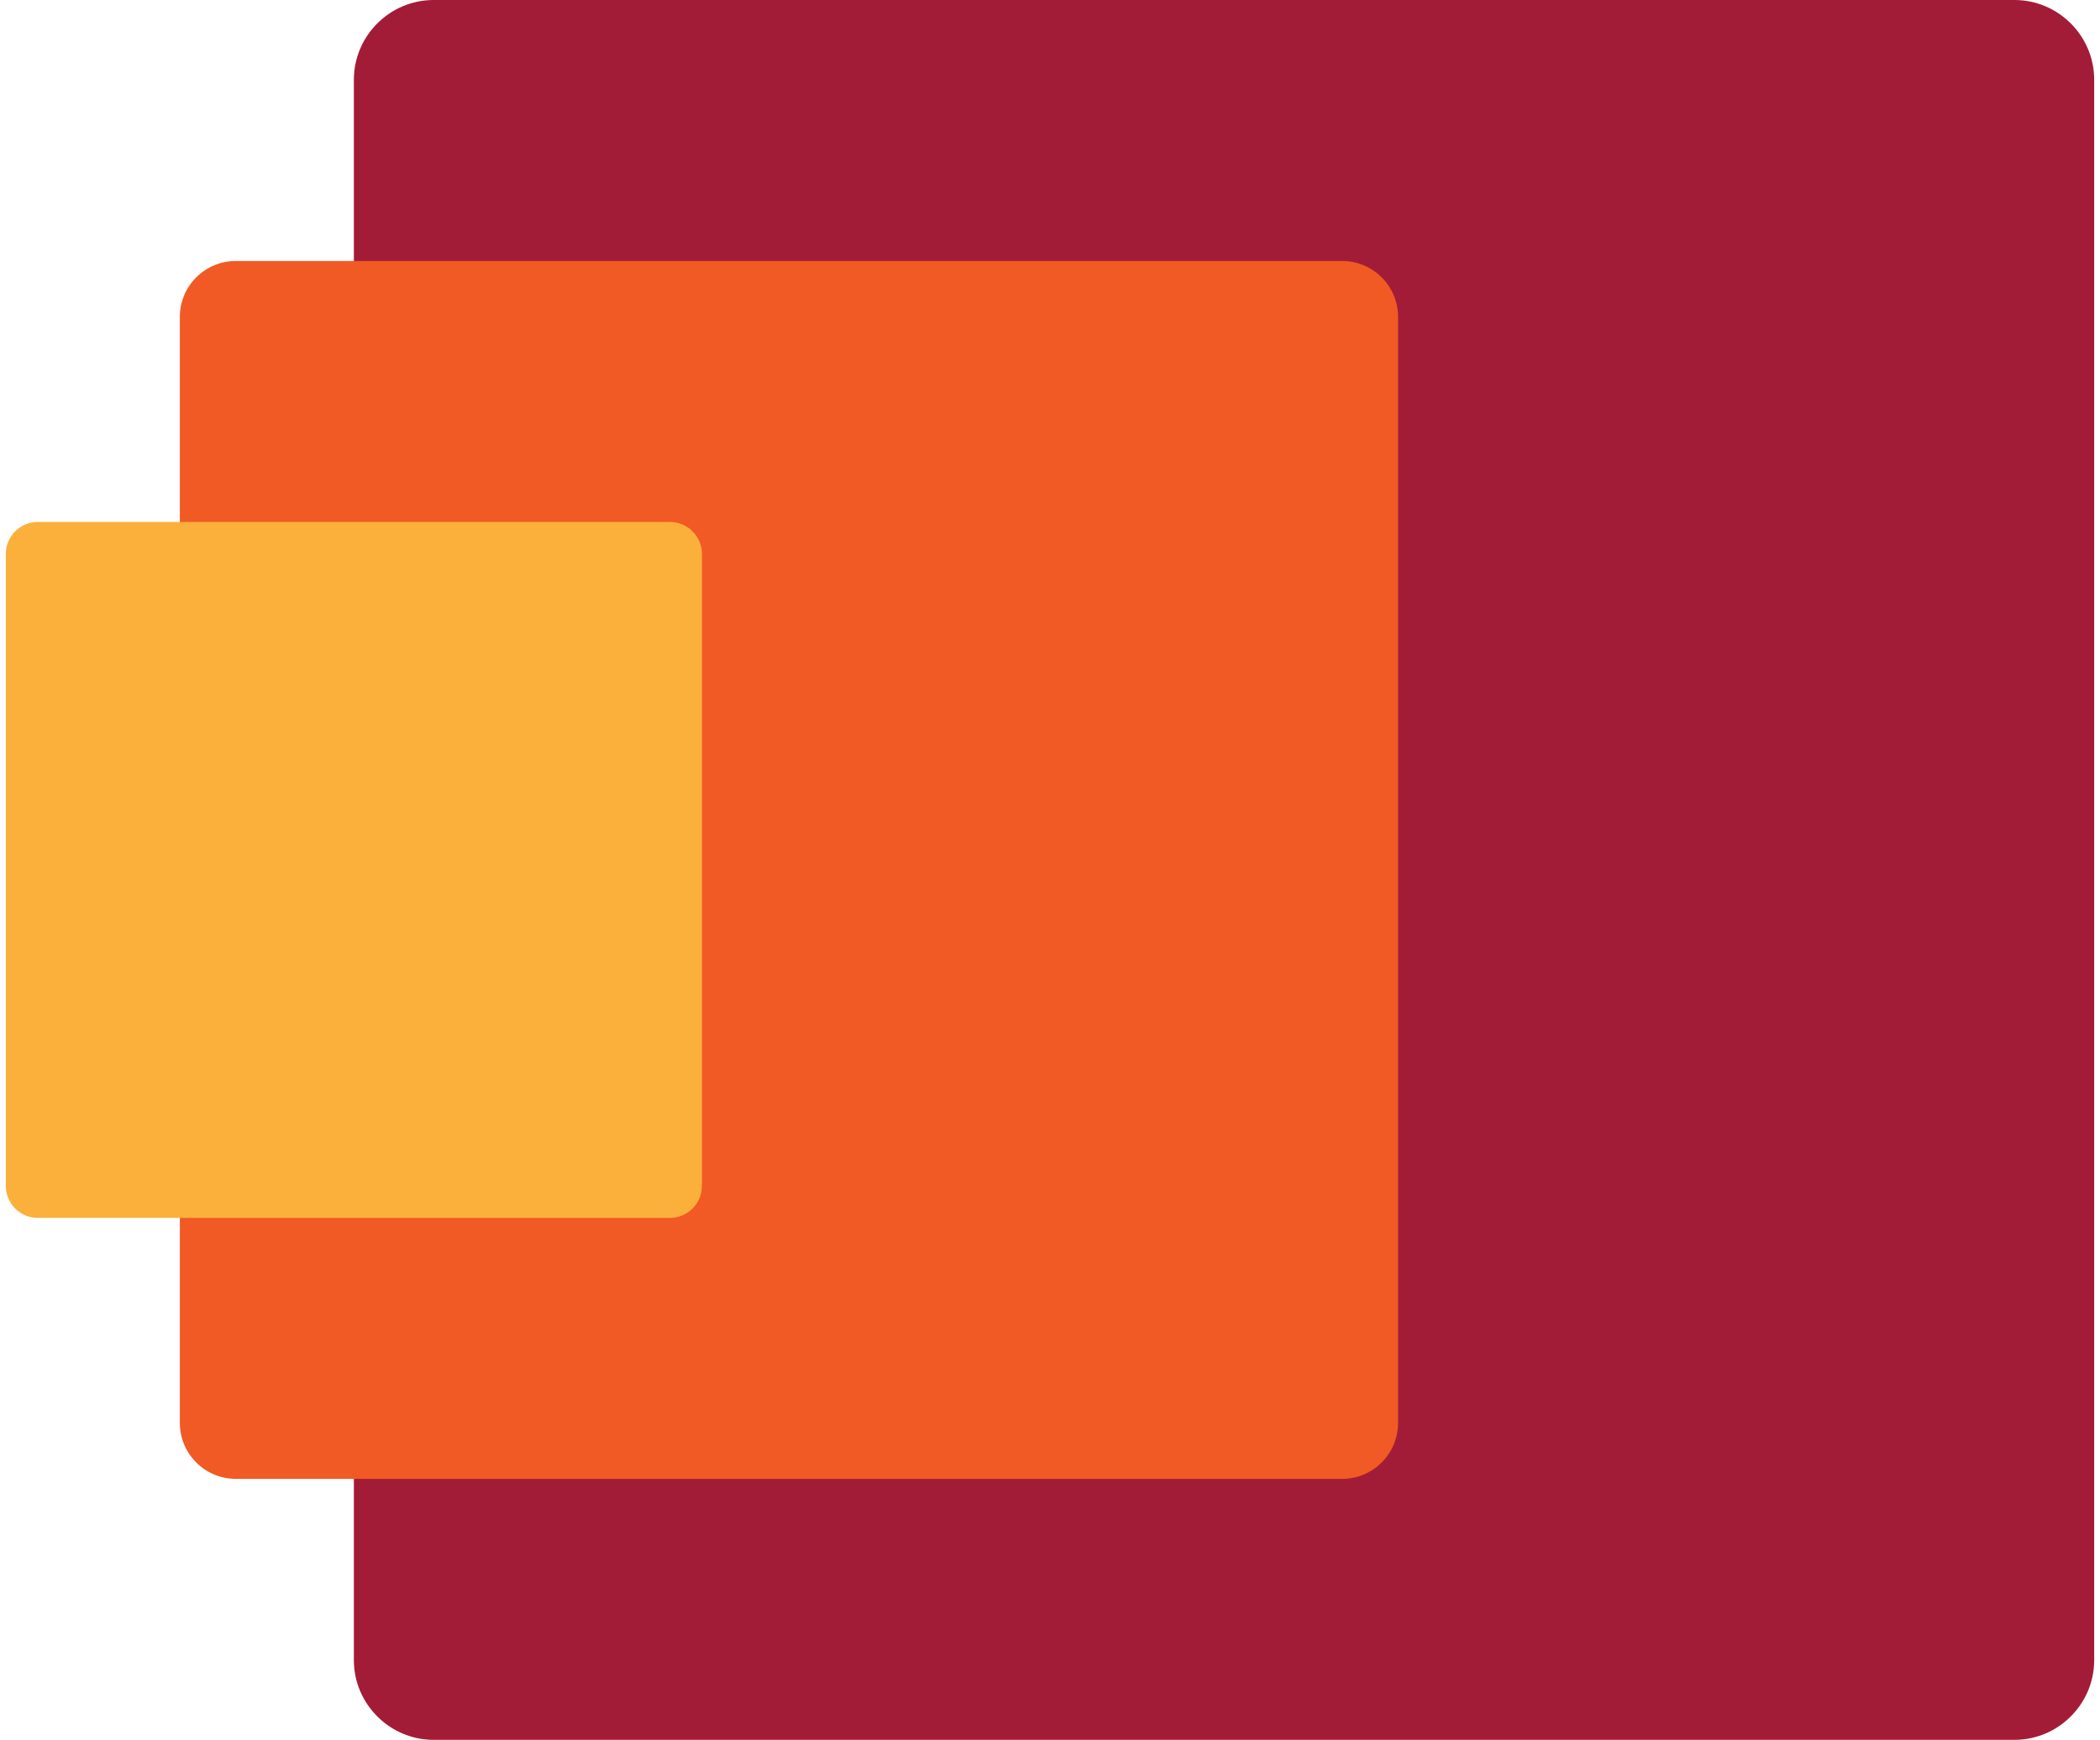
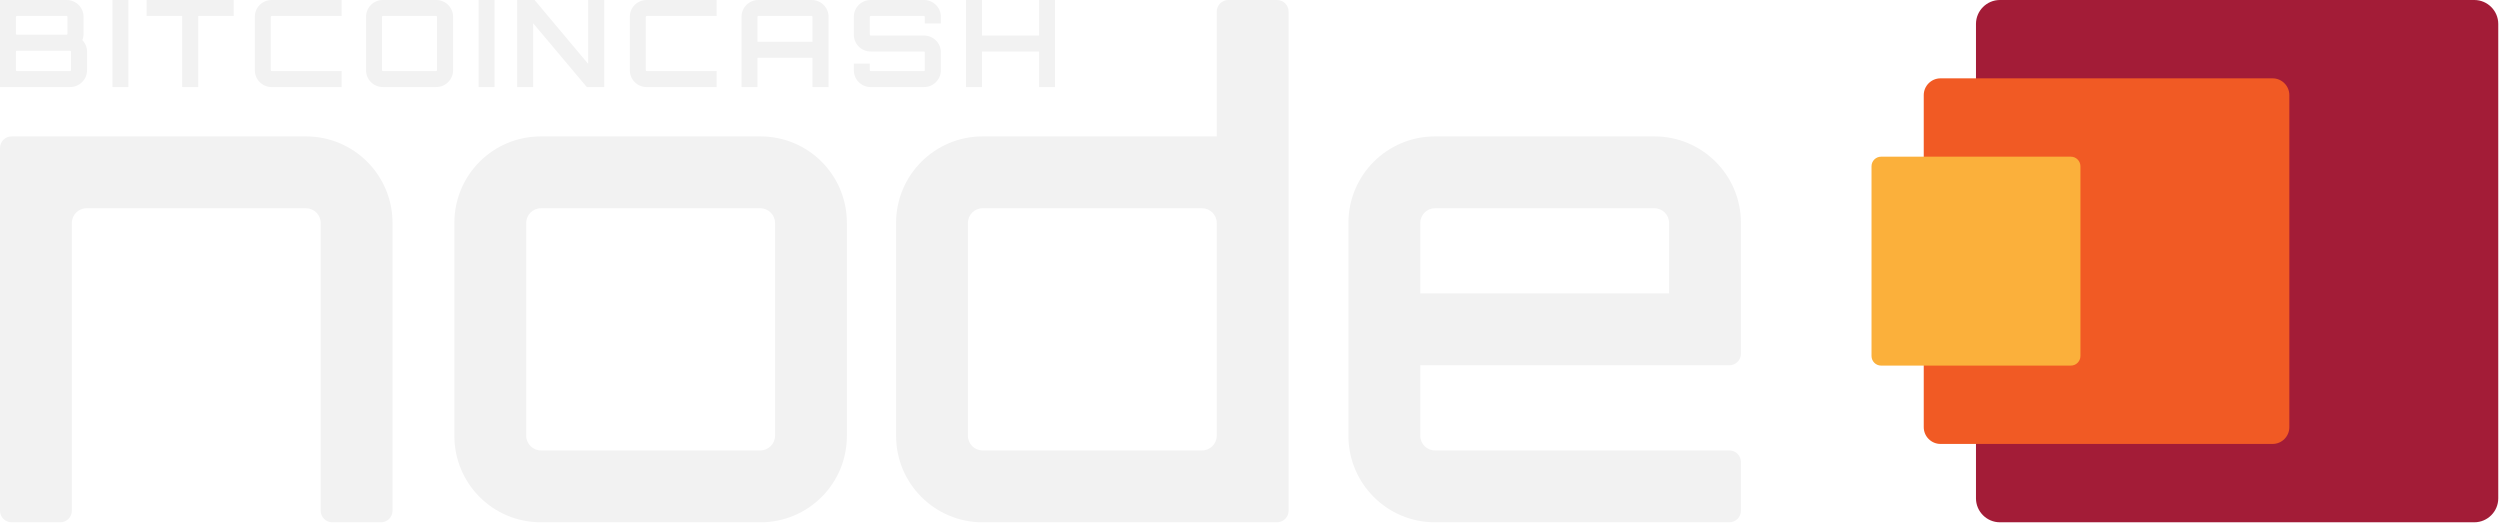
- <svg xmlns="http://www.w3.org/2000/svg" width="181" height="150">
-   <g fill-rule="nonzero" fill="none">
-     <path d="M37.372 150h136.256c3.78 0 6.872-3.093 6.872-6.872V6.872c0-3.78-3.093-6.872-6.872-6.872H37.372C33.592 0 30.5 3.093 30.5 6.872v136.256c0 3.78 3.093 6.872 6.872 6.872z" fill="#A31C37" />
-     <path d="M20.31 127.5h95.38a4.825 4.825 0 0 0 4.81-4.81V27.31a4.825 4.825 0 0 0-4.81-4.81H20.31a4.825 4.825 0 0 0-4.81 4.81v95.38a4.825 4.825 0 0 0 4.81 4.81z" fill="#F15A24" />
-     <path d="M3.249 105h54.502a2.757 2.757 0 0 0 2.749-2.749V47.75A2.757 2.757 0 0 0 57.751 45H3.249A2.757 2.757 0 0 0 .5 47.749v54.502A2.757 2.757 0 0 0 3.249 105z" fill="#FBB03B" />
+ <svg xmlns="http://www.w3.org/2000/svg" width="718px" height="150px" viewBox="0 0 718 150" version="1.1">
+   <g id="logo" stroke="none" stroke-width="1" fill="none" fill-rule="evenodd">
+     <g id="mark" transform="translate(537, 0)" fill-rule="nonzero">
+       <path d="M37.372,150 L173.628,150 C177.407,150 180.5,146.907 180.5,143.128 L180.5,6.872 C180.5,3.093 177.407,0 173.628,0 L37.372,0 C33.593,0 30.5,3.093 30.5,6.872 L30.5,143.128 C30.5,146.907 33.593,150 37.372,150 Z" id="Path" fill="#A31C37" />
+       <path d="M20.311,127.5 L115.689,127.5 C118.335,127.5 120.5,125.335 120.5,122.689 L120.5,27.311 C120.5,24.665 118.335,22.5 115.689,22.5 L20.311,22.5 C17.665,22.5 15.5,24.665 15.5,27.311 L15.5,122.689 C15.5,125.335 17.665,127.5 20.311,127.5 Z" id="Path" fill="#F15A24" />
+       <path d="M3.249,105 L57.751,105 C59.263,105 60.5,103.763 60.5,102.251 L60.5,47.749 C60.5,46.237 59.263,45 57.751,45 L3.249,45 C1.737,45 0.5,46.237 0.5,47.749 L0.5,102.251 C0.5,103.763 1.737,105 3.249,105 Z" id="Path" fill="#FBB03B" />
+     </g>
+     <g id="text" fill="#F2F2F2" fill-rule="nonzero">
+       <g id="Group">
+         <path d="M112.735,64.019 L112.735,146.667 C112.735,148.508 111.243,150 109.402,150 L95.433,150 C93.592,150 92.099,148.508 92.099,146.667 L92.099,64.019 C92.099,61.706 90.207,59.813 87.893,59.813 L24.842,59.813 C22.529,59.813 20.636,61.706 20.636,64.019 L20.636,146.667 C20.636,148.508 19.144,150 17.303,150 L3.333,150 C1.492,150 0,148.508 0,146.667 L0,42.51 C0,40.669 1.492,39.177 3.333,39.177 L87.893,39.177 C101.613,39.177 112.735,50.299 112.735,64.019 Z" id="Path" />
+         <path d="M218.389,39.177 C232.145,39.177 243.227,50.259 243.227,64.019 L243.227,125.162 C243.227,138.918 232.145,150 218.389,150 L155.333,150 C141.577,150 130.495,138.918 130.495,125.162 L130.495,64.019 C130.495,50.259 141.577,39.177 155.333,39.177 L218.389,39.177 L218.389,39.177 Z M155.333,59.813 C153.04,59.813 151.131,61.726 151.131,64.019 L151.131,125.162 C151.131,127.455 153.04,129.364 155.333,129.364 L218.389,129.364 C220.682,129.364 222.591,127.455 222.591,125.162 L222.591,64.019 C222.591,61.726 220.682,59.813 218.389,59.813 L155.333,59.813 Z" id="Shape" />
+         <path d="M370.084,3.333 L370.084,146.667 C370.084,148.508 368.591,150 366.751,150 L282.19,150 C268.473,150 257.352,138.88 257.352,125.162 L257.352,64.019 C257.352,50.299 268.474,39.177 282.194,39.177 L349.448,39.177 L349.448,3.333 C349.448,1.492 350.94,1.00000079e-07 352.781,1.00000079e-07 L366.751,1.00000079e-07 C368.591,1.00000079e-07 370.084,1.492 370.084,3.333 Z M345.246,129.364 C347.557,129.364 349.448,127.473 349.448,125.162 L349.448,64.019 C349.448,61.706 347.555,59.813 345.242,59.813 L282.19,59.813 C279.877,59.813 277.985,61.706 277.985,64.019 L277.985,125.162 C277.985,127.473 279.875,129.364 282.187,129.364 L345.246,129.364 Z" id="Shape" />
+         <path d="M500,64.015 L500,101.573 C500,103.414 498.508,104.907 496.667,104.907 L407.905,104.907 L407.905,125.162 C407.905,127.473 409.796,129.364 412.107,129.364 L496.667,129.364 C498.508,129.364 500,130.856 500,132.697 L500,146.667 C500,148.508 498.508,150 496.667,150 L412.107,150 C398.389,150 387.268,138.88 387.268,125.162 L387.268,64.019 C387.268,50.299 398.391,39.177 412.11,39.177 L475.162,39.177 C488.88,39.177 500,50.297 500,64.015 Z M479.364,84.27 L479.364,64.019 C479.364,61.706 477.471,59.813 475.158,59.813 L412.107,59.813 C409.796,59.813 407.905,61.704 407.905,64.015 L407.905,84.27 L479.364,84.27 L479.364,84.27 Z" id="Shape" />
+       </g>
+       <g id="Group">
+         <path d="M23.994,9.723 C23.994,10.382 23.89,10.971 23.647,11.493 C24.445,12.326 25,13.541 25,14.791 L25,20.174 C25,22.847 22.813,25 20.139,25 L0,25 L0,0 L19.167,0 C21.806,0 23.994,2.153 23.994,4.826 L23.994,9.723 Z M4.826,4.583 C4.688,4.583 4.583,4.688 4.583,4.826 L4.583,9.723 C4.583,9.861 4.688,9.966 4.826,9.966 L19.167,9.966 C19.271,9.966 19.376,9.861 19.376,9.723 L19.376,4.826 C19.376,4.688 19.271,4.583 19.167,4.583 L4.826,4.583 Z M20.382,14.791 C20.382,14.653 20.279,14.584 20.139,14.584 L4.826,14.584 C4.687,14.584 4.583,14.653 4.583,14.791 L4.583,20.174 C4.583,20.313 4.687,20.417 4.826,20.417 L20.139,20.417 C20.279,20.417 20.382,20.313 20.382,20.174 L20.382,14.791 Z" id="Shape" />
+         <polygon id="Path" points="32.29 0 36.873 0 36.873 25 32.29 25" />
+         <polygon id="Path" points="67.114 0 67.114 4.583 56.939 4.583 56.939 25 52.323 25 52.323 4.583 42.114 4.583 42.114 0" />
+         <path d="M78.015,4.583 C77.875,4.583 77.772,4.688 77.772,4.826 L77.772,20.174 C77.772,20.313 77.875,20.417 78.015,20.417 L98.118,20.417 L98.118,25 L78.015,25 C75.34,25 73.187,22.847 73.187,20.174 L73.187,4.826 C73.187,2.153 75.34,-1.00000022e-07 78.015,-1.00000022e-07 L98.118,-1.00000022e-07 L98.118,4.583 L78.015,4.583 L78.015,4.583 Z" id="Path" />
+         <path d="M125.302,0 C127.941,0 130.128,2.153 130.128,4.826 L130.128,20.174 C130.128,22.847 127.941,25 125.302,25 L109.956,25 C107.281,25 105.128,22.847 105.128,20.174 L105.128,4.826 C105.128,2.153 107.281,0 109.956,0 L125.302,0 Z M125.302,20.417 C125.407,20.417 125.511,20.312 125.511,20.174 L125.511,4.826 C125.511,4.687 125.407,4.583 125.302,4.583 L109.956,4.583 C109.816,4.583 109.713,4.687 109.713,4.826 L109.713,20.174 C109.713,20.312 109.816,20.417 109.956,20.417 L125.302,20.417 Z" id="Shape" />
+         <polygon id="Path" points="137.453 0 142.036 0 142.036 25 137.453 25" />
+         <polygon id="Path" points="168.911 0 173.529 0 173.529 25 168.528 25 153.112 6.667 153.112 25 148.528 25 148.528 0 153.529 0 168.911 18.333 168.911 0" />
+         <path d="M185.713,4.583 C185.573,4.583 185.47,4.688 185.47,4.826 L185.47,20.174 C185.47,20.313 185.573,20.417 185.713,20.417 L205.816,20.417 L205.816,25 L185.713,25 C183.039,25 180.885,22.847 180.885,20.174 L180.885,4.826 C180.885,2.153 183.039,-1.00000022e-07 185.713,-1.00000022e-07 L205.816,-1.00000022e-07 L205.816,4.583 L185.713,4.583 L185.713,4.583 Z" id="Path" />
+         <path d="M233.106,0 C235.779,0 237.968,2.153 237.968,4.826 L237.968,25 L233.349,25 L233.349,16.597 L217.551,16.597 L217.551,25 L212.968,25 L212.968,4.826 C212.968,2.153 215.119,0 217.794,0 L233.106,0 Z M233.349,12.014 L233.349,4.826 C233.349,4.688 233.245,4.583 233.106,4.583 L217.794,4.583 C217.655,4.583 217.551,4.688 217.551,4.826 L217.551,12.014 L233.349,12.014 Z" id="Shape" />
+         <path d="M270.222,6.736 L265.604,6.736 L265.604,4.826 C265.604,4.687 265.499,4.583 265.395,4.583 L250.048,4.583 C249.91,4.583 249.805,4.687 249.805,4.826 L249.805,9.966 C249.805,10.104 249.91,10.209 250.048,10.209 L265.395,10.209 C268.034,10.209 270.222,12.362 270.222,15.034 L270.222,20.174 C270.222,22.847 268.034,25 265.395,25 L250.048,25 C247.374,25 245.221,22.847 245.221,20.174 L245.221,18.264 L249.805,18.264 L249.805,20.174 C249.805,20.313 249.91,20.417 250.048,20.417 L265.395,20.417 C265.499,20.417 265.604,20.313 265.604,20.174 L265.604,15.034 C265.604,14.896 265.499,14.791 265.395,14.791 L250.048,14.791 C247.374,14.791 245.221,12.638 245.221,9.966 L245.221,4.826 C245.221,2.153 247.374,-1.00000022e-07 250.048,-1.00000022e-07 L265.395,-1.00000022e-07 C268.034,-1.00000022e-07 270.222,2.153 270.222,4.826 L270.222,6.736 L270.222,6.736 Z" id="Path" />
+         <polygon id="Path" points="302.996 0 302.996 25 298.414 25 298.414 14.791 282.024 14.791 282.024 25 277.441 25 277.441 0 282.024 0 282.024 10.209 298.414 10.209 298.414 0" />
+       </g>
+     </g>
  </g>
</svg>
